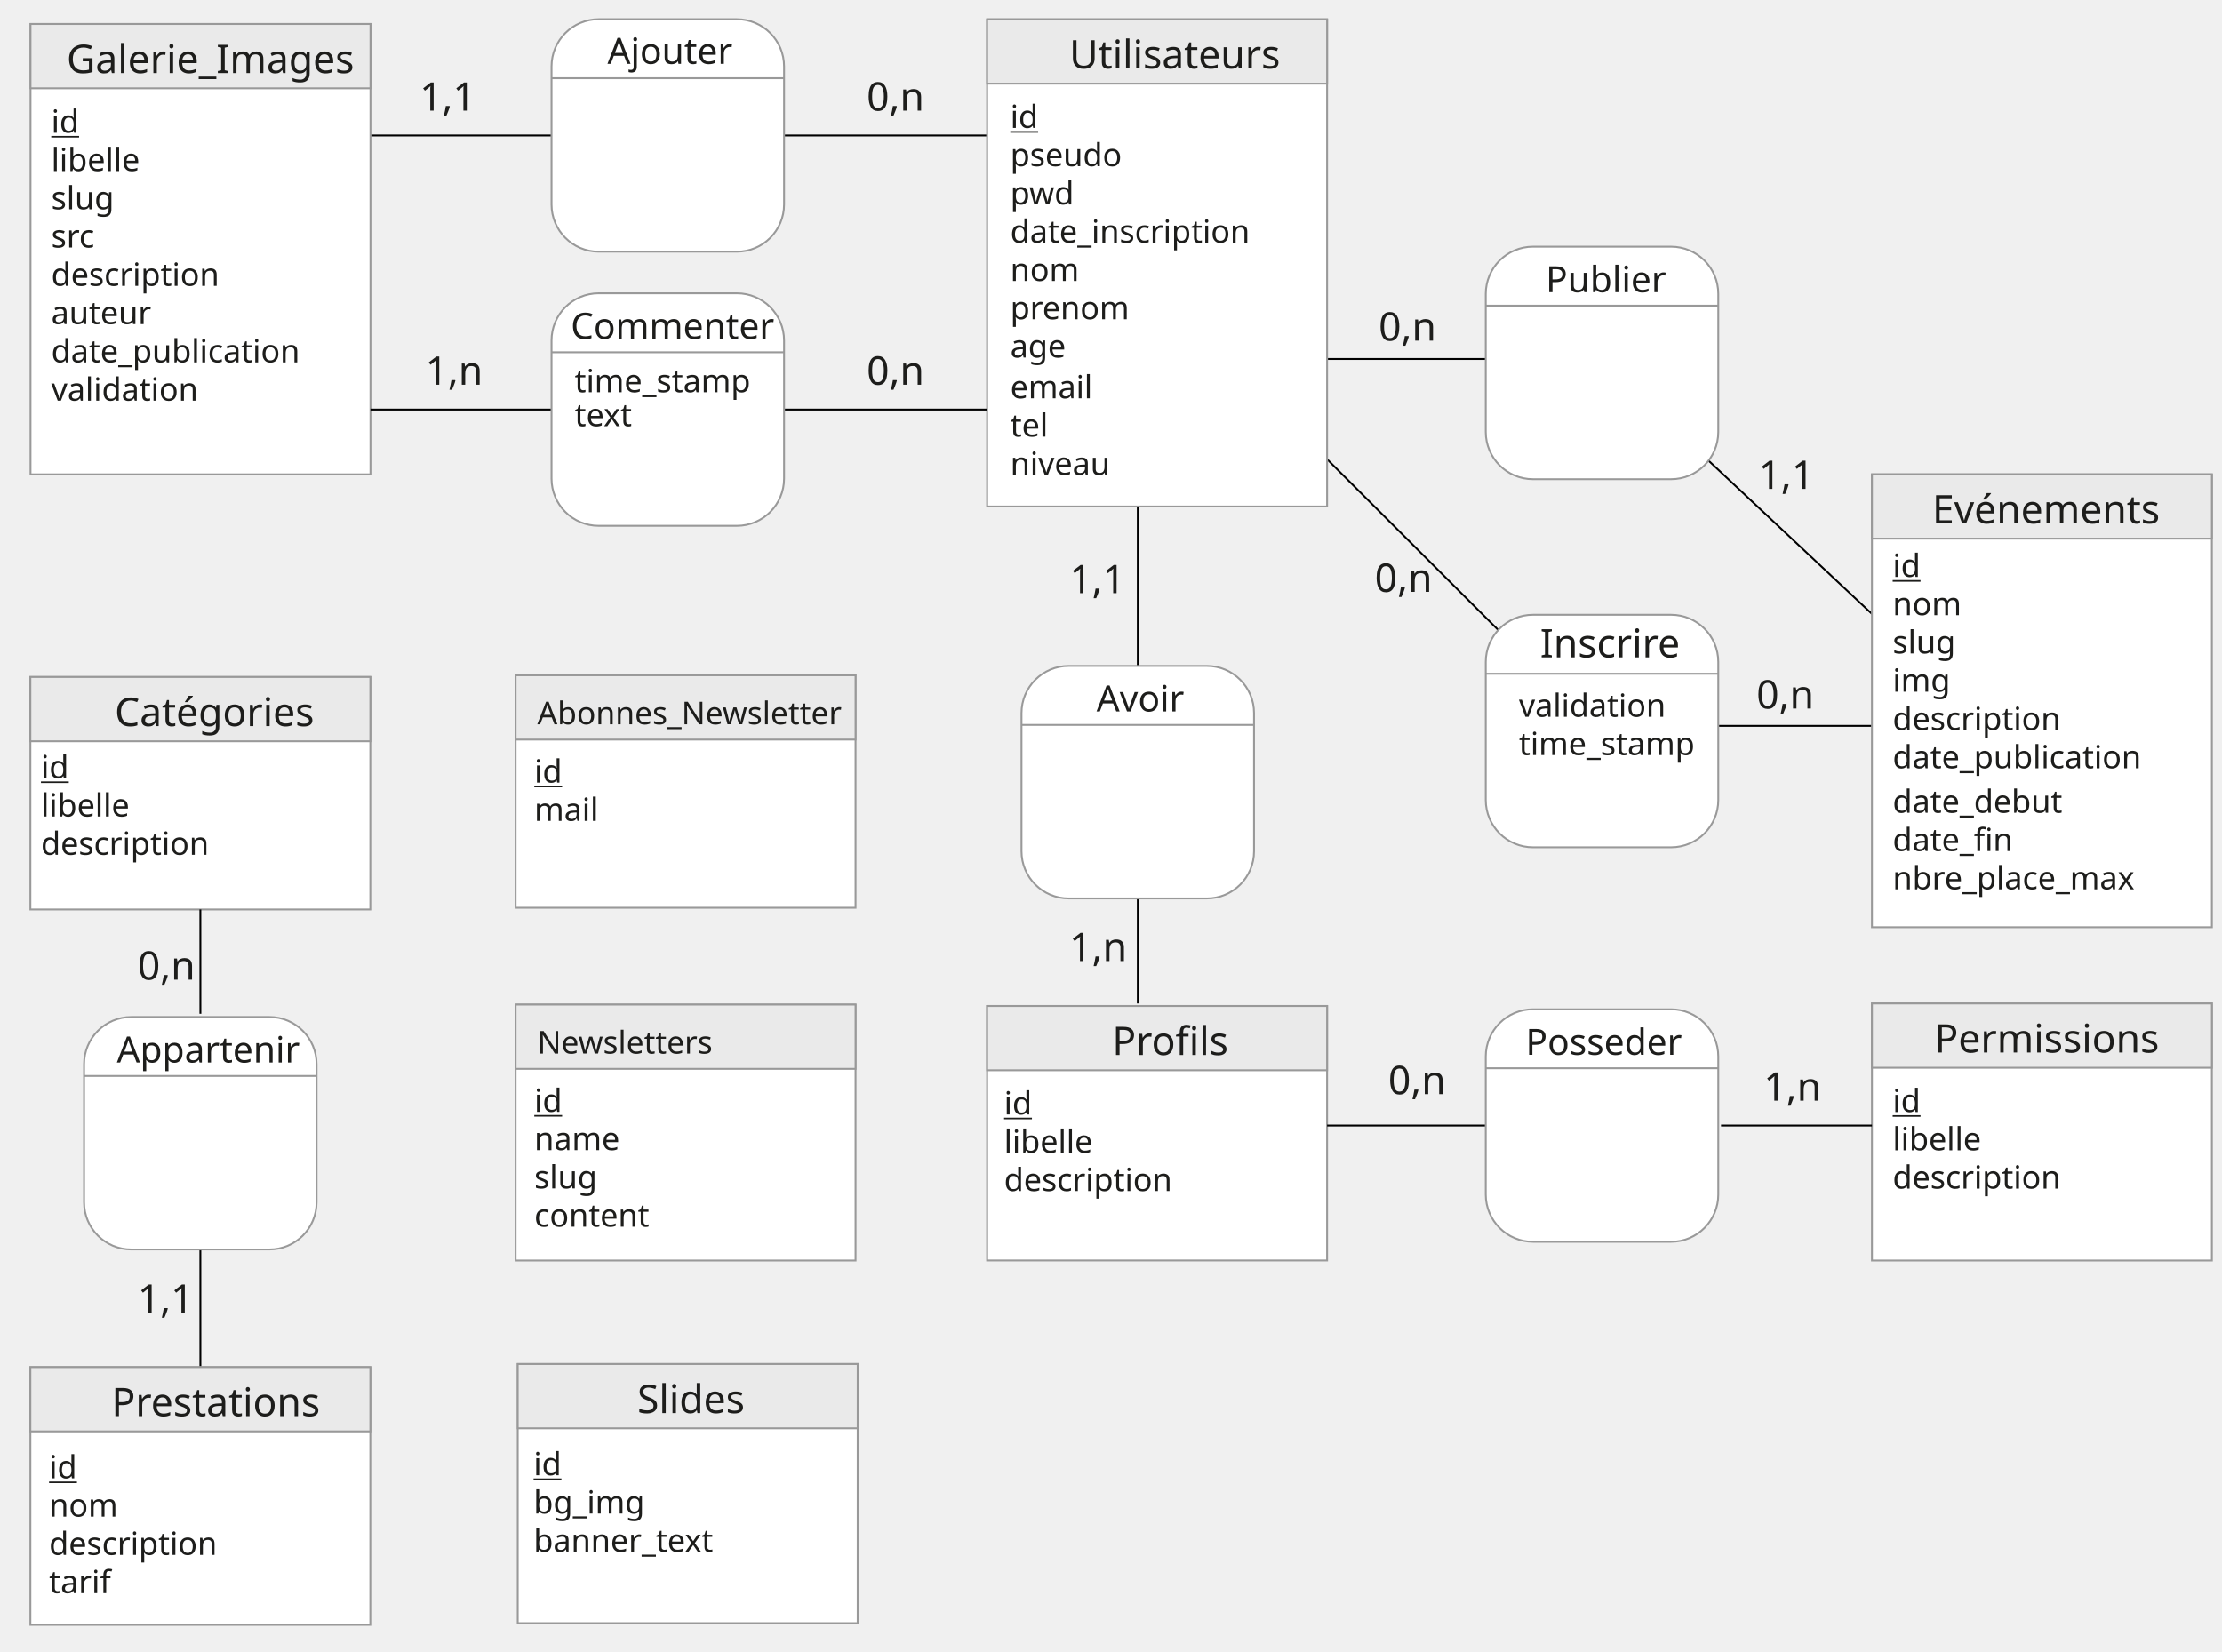
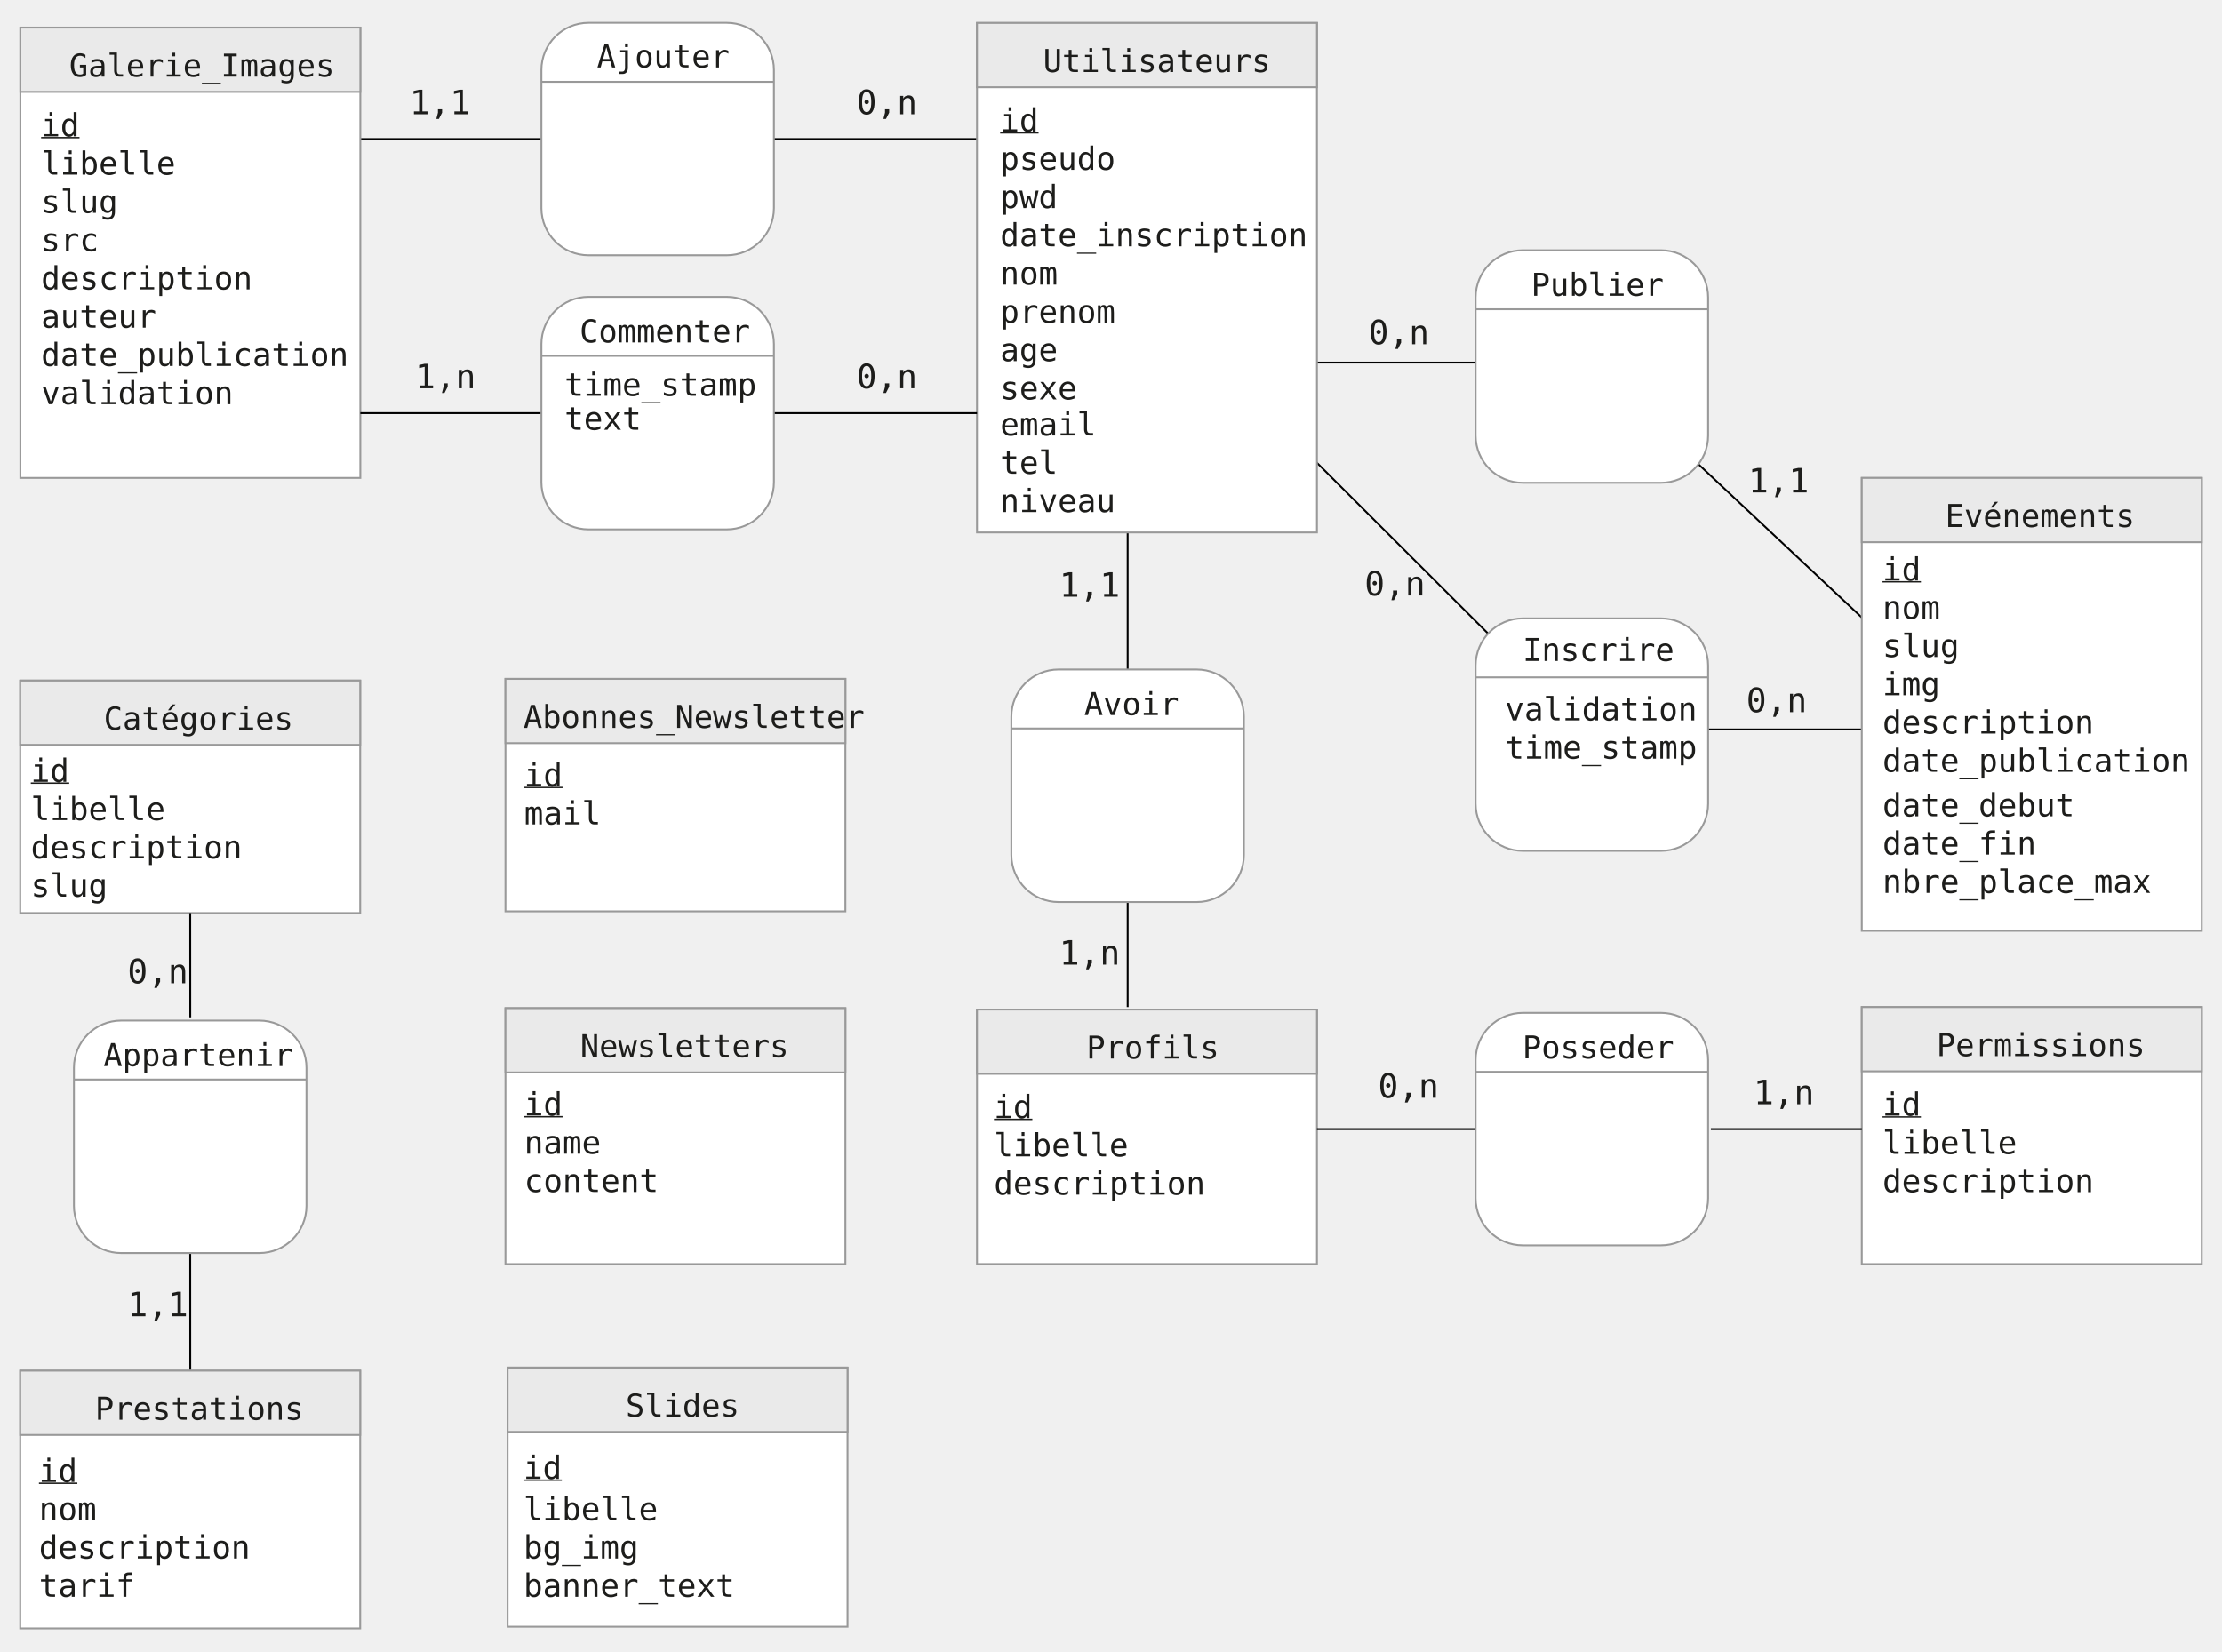
- <svg xmlns="http://www.w3.org/2000/svg" version="1.1" id="Calque_1" x="0px" y="0px" width="595.275px" height="442.445px" viewBox="-13.304 -175.279 595.275 442.445" enable-background="new -13.304 -175.279 595.275 442.445" xml:space="preserve">
-   <line fill="none" stroke="#000000" stroke-width="0.5" stroke-miterlimit="10" x1="291.516" y1="93.597" x2="291.51" y2="-52.402" />
-   <line fill="none" stroke="#000000" stroke-width="0.5" stroke-miterlimit="10" x1="40.381" y1="196.128" x2="40.369" y2="158.695" />
-   <rect x="-5.167" y="6.119" fill="#FFFFFF" stroke="#999999" stroke-width="0.5" stroke-miterlimit="10" width="91.071" height="62.287" />
-   <rect x="-5.167" y="6.119" fill="#EAEAEA" stroke="#999999" stroke-width="0.5" stroke-miterlimit="10" width="91.071" height="17.226" />
-   <text transform="matrix(1 0 0 1 17.4363 19.2681)" fill="#1D1D1B" font-family="'ArialMT'" font-size="10.574">Catégories</text>
-   <line fill="none" stroke="#000000" stroke-width="0.5" stroke-miterlimit="10" x1="251.151" y1="-138.984" x2="85.942" y2="-138.984" />
-   <rect x="-5.13" y="-168.852" fill="#FFFFFF" stroke="#999999" stroke-width="0.5" stroke-miterlimit="10" width="91.072" height="120.667" />
-   <rect x="-5.13" y="-168.852" fill="#EAEAEA" stroke="#999999" stroke-width="0.5" stroke-miterlimit="10" width="91.072" height="17.226" />
-   <text transform="matrix(1 0 0 1 4.554 -155.7134)" fill="#1D1D1B" font-family="'ArialMT'" font-size="10.574">Galerie_Images</text>
-   <line fill="none" stroke="#000000" stroke-width="0.5" stroke-miterlimit="10" x1="488.194" y1="19.216" x2="413.676" y2="19.216" />
-   <line fill="none" stroke="#000000" stroke-width="0.5" stroke-miterlimit="10" x1="415.092" y1="20.497" x2="340.563" y2="-53.886" />
-   <line fill="none" stroke="#000000" stroke-width="0.5" stroke-miterlimit="10" x1="384.722" y1="-79.088" x2="342.222" y2="-79.088" />
-   <line fill="none" stroke="#000000" stroke-width="0.5" stroke-miterlimit="10" x1="510.8" y1="10.424" x2="415.401" y2="-79.088" />
-   <rect x="488.194" y="-48.186" fill="#FFFFFF" stroke="#999999" stroke-width="0.5" stroke-miterlimit="10" width="91.071" height="121.352" />
-   <rect x="488.194" y="-48.186" fill="#EAEAEA" stroke="#999999" stroke-width="0.5" stroke-miterlimit="10" width="91.071" height="17.226" />
-   <text transform="matrix(1 0 0 1 504.3386 -35.0449)" fill="#1D1D1B" font-family="'ArialMT'" font-size="10.574">Evénements</text>
-   <g>
-     <text transform="matrix(1 0 0 1 493.7468 -20.7007)" fill="#1D1D1B" font-family="'ArialMT'" font-size="8.546" text-decoration=" underline">id</text>
-   </g>
-   <text transform="matrix(1 0 0 1 493.7468 -10.4463)" fill="#1D1D1B" font-family="'ArialMT'" font-size="8.546">nom</text>
-   <text transform="matrix(1 0 0 1 493.7468 -0.1914)" fill="#1D1D1B" font-family="'ArialMT'" font-size="8.546">slug</text>
-   <text transform="matrix(1 0 0 1 493.7468 10.064)" fill="#1D1D1B" font-family="'ArialMT'" font-size="8.546">img</text>
-   <text transform="matrix(1 0 0 1 493.7468 20.3188)" enable-background="new    ">
-     <tspan x="0" y="0" fill="#1D1D1B" font-family="'ArialMT'" font-size="8.546">description</tspan>
-     <tspan x="0" y="10.255" fill="#1D1D1B" font-family="'ArialMT'" font-size="8.546">date_publication</tspan>
+ <svg xmlns="http://www.w3.org/2000/svg" version="1.1" id="Calque_1" x="0px" y="0px" width="595.275px" height="442.445px" viewBox="0 0 595.275 442.445" enable-background="new 0 0 595.275 442.445" xml:space="preserve">
+   <line fill="none" stroke="#000000" stroke-width="0.5" stroke-miterlimit="10" x1="302.104" y1="269.838" x2="302.098" y2="129.838" />
+   <line fill="none" stroke="#000000" stroke-width="0.5" stroke-miterlimit="10" x1="50.969" y1="372.368" x2="50.957" y2="334.936" />
+   <rect x="5.421" y="182.359" fill="#FFFFFF" stroke="#999999" stroke-width="0.5" stroke-miterlimit="10" width="91.071" height="62.287" />
+   <rect x="5.421" y="182.359" fill="#EAEAEA" stroke="#999999" stroke-width="0.5" stroke-miterlimit="10" width="91.071" height="17.226" />
+   <g>
+     <text transform="matrix(1 0 0 1 27.7742 195.5088)" fill="#1D1D1B" font-family="'Consolas'" font-size="8.433">Catégories</text>
+   </g>
+   <line fill="none" stroke="#000000" stroke-width="0.5" stroke-miterlimit="10" x1="261.739" y1="37.256" x2="96.53" y2="37.256" />
+   <rect x="5.458" y="7.388" fill="#FFFFFF" stroke="#999999" stroke-width="0.5" stroke-miterlimit="10" width="91.072" height="120.667" />
+   <rect x="5.458" y="7.388" fill="#EAEAEA" stroke="#999999" stroke-width="0.5" stroke-miterlimit="10" width="91.072" height="17.226" />
+   <g>
+     <text transform="matrix(1 0 0 1 18.5388 20.5273)" fill="#1D1D1B" font-family="'Consolas'" font-size="8.433">Galerie_Images</text>
+   </g>
+   <line fill="none" stroke="#000000" stroke-width="0.5" stroke-miterlimit="10" x1="498.782" y1="195.456" x2="424.263" y2="195.456" />
+   <line fill="none" stroke="#000000" stroke-width="0.5" stroke-miterlimit="10" x1="425.679" y1="196.737" x2="351.151" y2="122.354" />
+   <line fill="none" stroke="#000000" stroke-width="0.5" stroke-miterlimit="10" x1="395.31" y1="97.152" x2="352.81" y2="97.152" />
+   <line fill="none" stroke="#000000" stroke-width="0.5" stroke-miterlimit="10" x1="521.388" y1="186.664" x2="425.989" y2="97.152" />
+   <rect x="498.782" y="128.054" fill="#FFFFFF" stroke="#999999" stroke-width="0.5" stroke-miterlimit="10" width="91.071" height="121.352" />
+   <rect x="498.782" y="128.054" fill="#EAEAEA" stroke="#999999" stroke-width="0.5" stroke-miterlimit="10" width="91.071" height="17.226" />
+   <g>
+     <text transform="matrix(1 0 0 1 521.1355 141.1953)" fill="#1D1D1B" font-family="'Consolas'" font-size="8.433">Evénements</text>
+   </g>
+   <g>
+     <text transform="matrix(1 0 0 1 504.3347 155.5391)" fill="#1D1D1B" font-family="'Consolas'" font-size="8.546" text-decoration=" underline">id</text>
+   </g>
+   <text transform="matrix(1 0 0 1 504.3347 165.7939)" fill="#1D1D1B" font-family="'Consolas'" font-size="8.546">nom</text>
+   <text transform="matrix(1 0 0 1 504.3347 176.0488)" fill="#1D1D1B" font-family="'Consolas'" font-size="8.546">slug</text>
+   <text transform="matrix(1 0 0 1 504.3347 186.3047)" fill="#1D1D1B" font-family="'Consolas'" font-size="8.546">img</text>
+   <text transform="matrix(1 0 0 1 504.3347 196.5586)" fill="#1D1D1B" font-family="'Consolas'" font-size="8.546">description</text>
+   <text transform="matrix(1 0 0 1 504.3347 206.8145)" fill="#1D1D1B" font-family="'Consolas'" font-size="8.546">date_publication</text>
+   <text transform="matrix(1 0 0 1 504.3347 218.7344)" fill="#1D1D1B" font-family="'Consolas'" font-size="8.546">date_debut</text>
+   <text transform="matrix(1 0 0 1 504.3347 228.9893)" fill="#1D1D1B" font-family="'Consolas'" font-size="8.546">date_fin</text>
+   <text transform="matrix(1 0 0 1 504.3347 239.2441)" fill="#1D1D1B" font-family="'Consolas'" font-size="8.546">nbre_place_max</text>
+   <rect x="498.782" y="269.838" fill="#FFFFFF" stroke="#999999" stroke-width="0.5" stroke-miterlimit="10" width="91.071" height="68.875" />
+   <rect x="498.782" y="269.838" fill="#EAEAEA" stroke="#999999" stroke-width="0.5" stroke-miterlimit="10" width="91.071" height="17.228" />
+   <g>
+     <text transform="matrix(1 0 0 1 518.8171 282.9805)" fill="#1D1D1B" font-family="'Consolas'" font-size="8.433">Permissions</text>
+   </g>
+   <rect x="261.739" y="270.51" fill="#FFFFFF" stroke="#999999" stroke-width="0.5" stroke-miterlimit="10" width="91.072" height="68.189" />
+   <rect x="261.739" y="270.51" fill="#EAEAEA" stroke="#999999" stroke-width="0.5" stroke-miterlimit="10" width="91.072" height="17.227" />
+   <g>
+     <text transform="matrix(1 0 0 1 291.0481 283.6436)" fill="#1D1D1B" font-family="'Consolas'" font-size="8.433">Profils</text>
+   </g>
+   <rect x="135.988" y="366.44" fill="#FFFFFF" stroke="#999999" stroke-width="0.5" stroke-miterlimit="10" width="91.07" height="69.444" />
+   <rect x="135.988" y="366.44" fill="#EAEAEA" stroke="#999999" stroke-width="0.5" stroke-miterlimit="10" width="91.07" height="17.225" />
+   <g>
+     <text transform="matrix(1 0 0 1 167.6135 379.5811)" fill="#1D1D1B" font-family="'Consolas'" font-size="8.433">Slides</text>
+   </g>
+   <rect x="5.421" y="367.266" fill="#FFFFFF" stroke="#999999" stroke-width="0.5" stroke-miterlimit="10" width="91.071" height="69.072" />
+   <rect x="5.421" y="367.266" fill="#EAEAEA" stroke="#999999" stroke-width="0.5" stroke-miterlimit="10" width="91.071" height="17.226" />
+   <g>
+     <text transform="matrix(1 0 0 1 25.4553 380.4043)" fill="#1D1D1B" font-family="'Consolas'" font-size="8.433">Prestations</text>
+   </g>
+   <rect x="135.415" y="181.907" fill="#FFFFFF" stroke="#999999" stroke-width="0.5" stroke-miterlimit="10" width="91.071" height="62.285" />
+   <rect x="135.415" y="181.907" fill="#EAEAEA" stroke="#999999" stroke-width="0.5" stroke-miterlimit="10" width="91.071" height="17.227" />
+   <text transform="matrix(1 0 0 1 140.2253 195.041)" fill="#1D1D1B" font-family="'Consolas'" font-size="8.433">Abonnes_Newsletter</text>
+   <rect x="261.739" y="6.144" fill="#FFFFFF" stroke="#999999" stroke-width="0.5" stroke-miterlimit="10" width="91.072" height="136.523" />
+   <rect x="261.739" y="6.144" fill="#EAEAEA" stroke="#999999" stroke-width="0.5" stroke-miterlimit="10" width="91.072" height="17.225" />
+   <g>
+     <text transform="matrix(1 0 0 1 279.4558 19.2881)" fill="#1D1D1B" font-family="'Consolas'" font-size="8.433">Utilisateurs</text>
+   </g>
+   <text transform="matrix(1 0 0 1 469.781 295.8818)" fill="#1D1D1B" font-family="'Consolas'" font-size="9">1,n</text>
+   <text transform="matrix(1 0 0 1 229.4797 30.5996)" fill="#1D1D1B" font-family="'Consolas'" font-size="9">0,n</text>
+   <text transform="matrix(1 0 0 1 365.5691 159.5459)" fill="#1D1D1B" font-family="'Consolas'" font-size="9">0,n</text>
+   <text transform="matrix(1 0 0 1 366.6228 92.2402)" fill="#1D1D1B" font-family="'Consolas'" font-size="9">0,n</text>
+   <text transform="matrix(1 0 0 1 468.363 131.9463)" fill="#1D1D1B" font-family="'Consolas'" font-size="9">1,1</text>
+   <text transform="matrix(1 0 0 1 467.8503 190.8164)" fill="#1D1D1B" font-family="'Consolas'" font-size="9">0,n</text>
+   <text transform="matrix(1 0 0 1 109.7068 30.5996)" fill="#1D1D1B" font-family="'Consolas'" font-size="9">1,1</text>
+   <line fill="none" stroke="#000000" stroke-width="0.5" stroke-miterlimit="10" x1="261.739" y1="110.698" x2="96.53" y2="110.698" />
+   <line fill="none" stroke="#999999" stroke-width="0.5" stroke-miterlimit="10" x1="145.054" y1="110.698" x2="207.352" y2="110.698" />
+   <text transform="matrix(1 0 0 1 229.4797 104.041)" fill="#1D1D1B" font-family="'Consolas'" font-size="9">0,n</text>
+   <text transform="matrix(1 0 0 1 111.2078 104.041)" fill="#1D1D1B" font-family="'Consolas'" font-size="9">1,n</text>
+   <text transform="matrix(1 0 0 1 34.1545 352.6855)" fill="#1D1D1B" font-family="'Consolas'" font-size="9">1,1</text>
+   <line fill="none" stroke="#000000" stroke-width="0.5" stroke-miterlimit="10" x1="50.969" y1="272.592" x2="50.957" y2="244.646" />
+   <text transform="matrix(1 0 0 1 34.1545 263.4551)" fill="#1D1D1B" font-family="'Consolas'" font-size="9">0,n</text>
+   <text transform="matrix(1 0 0 1 369.1921 294.1455)" fill="#1D1D1B" font-family="'Consolas'" font-size="9">0,n</text>
+   <text transform="matrix(1 0 0 1 283.7839 159.8867)" fill="#1D1D1B" font-family="'Consolas'" font-size="9">1,1</text>
+   <text transform="matrix(1.0036 0 0 1 283.7581 258.4648)" fill="#1D1D1B" font-family="'Consolas'" font-size="9">1,n</text>
+   <line fill="none" stroke="#000000" stroke-width="0.5" stroke-miterlimit="10" x1="352.81" y1="302.545" x2="396.052" y2="302.545" />
+   <line fill="none" stroke="#000000" stroke-width="0.5" stroke-miterlimit="10" x1="458.349" y1="302.545" x2="498.782" y2="302.545" />
+   <line fill="none" stroke="#999999" stroke-width="0.5" stroke-miterlimit="10" x1="395.323" y1="97.152" x2="457.62" y2="97.152" />
+   <text transform="matrix(1 0 0 1 267.9456 35.2344)" fill="#1D1D1B" font-family="'Consolas'" font-size="8.546" text-decoration=" underline">id</text>
+   <text transform="matrix(1 0 0 1 267.9456 45.4883)" fill="#1D1D1B" font-family="'Consolas'" font-size="8.546">pseudo</text>
+   <text transform="matrix(1 0 0 1 267.9456 55.7441)" fill="#1D1D1B" font-family="'Consolas'" font-size="8.546">pwd</text>
+   <text transform="matrix(1 0 0 1 267.9456 65.9961)" fill="#1D1D1B" font-family="'Consolas'" font-size="8.546">date_inscription</text>
+   <text transform="matrix(1 0 0 1 267.9456 76.2529)" fill="#1D1D1B" font-family="'Consolas'" font-size="8.546">nom</text>
+   <text transform="matrix(1 0 0 1 267.9456 86.5078)" fill="#1D1D1B" font-family="'Consolas'" font-size="8.546">prenom</text>
+   <text transform="matrix(1 0 0 1 267.9456 96.7617)" enable-background="new    ">
+     <tspan x="0" y="0" fill="#1D1D1B" font-family="'Consolas'" font-size="8.546">age</tspan>
+     <tspan x="0" y="10.255" fill="#1D1D1B" font-family="'Consolas'" font-size="8.546">sexe</tspan>
  </text>
-   <text transform="matrix(1 0 0 1 493.7468 42.4941)" fill="#1D1D1B" font-family="'ArialMT'" font-size="8.546">date_debut</text>
-   <text transform="matrix(1 0 0 1 493.7468 52.749)" fill="#1D1D1B" font-family="'ArialMT'" font-size="8.546">date_fin</text>
-   <text transform="matrix(1 0 0 1 493.7468 63.0039)" fill="#1D1D1B" font-family="'ArialMT'" font-size="8.546">nbre_place_max</text>
-   <rect x="488.194" y="93.597" fill="#FFFFFF" stroke="#999999" stroke-width="0.5" stroke-miterlimit="10" width="91.071" height="68.875" />
-   <rect x="488.194" y="93.597" fill="#EAEAEA" stroke="#999999" stroke-width="0.5" stroke-miterlimit="10" width="91.071" height="17.228" />
-   <text transform="matrix(1 0 0 1 504.9353 106.7402)" fill="#1D1D1B" font-family="'ArialMT'" font-size="10.574">Permissions</text>
-   <rect x="251.151" y="94.27" fill="#FFFFFF" stroke="#999999" stroke-width="0.5" stroke-miterlimit="10" width="91.072" height="68.189" />
-   <rect x="251.151" y="94.27" fill="#EAEAEA" stroke="#999999" stroke-width="0.5" stroke-miterlimit="10" width="91.072" height="17.226" />
-   <text transform="matrix(1 0 0 1 284.6418 107.4033)" fill="#1D1D1B" font-family="'ArialMT'" font-size="10.574">Profils</text>
-   <rect x="125.4" y="190.2" fill="#FFFFFF" stroke="#999999" stroke-width="0.5" stroke-miterlimit="10" width="91.07" height="69.445" />
-   <rect x="125.4" y="190.2" fill="#EAEAEA" stroke="#999999" stroke-width="0.5" stroke-miterlimit="10" width="91.07" height="17.225" />
-   <text transform="matrix(1 0 0 1 157.4246 203.3408)" fill="#1D1D1B" font-family="'ArialMT'" font-size="10.574">Slides</text>
-   <rect x="-5.167" y="191.025" fill="#FFFFFF" stroke="#999999" stroke-width="0.5" stroke-miterlimit="10" width="91.071" height="69.073" />
-   <rect x="-5.167" y="191.025" fill="#EAEAEA" stroke="#999999" stroke-width="0.5" stroke-miterlimit="10" width="91.071" height="17.226" />
-   <text transform="matrix(1 0 0 1 16.5696 204.1636)" fill="#1D1D1B" font-family="'ArialMT'" font-size="10.574">Prestations</text>
-   <rect x="124.827" y="5.667" fill="#FFFFFF" stroke="#999999" stroke-width="0.5" stroke-miterlimit="10" width="91.071" height="62.285" />
-   <rect x="124.827" y="5.667" fill="#EAEAEA" stroke="#999999" stroke-width="0.5" stroke-miterlimit="10" width="91.071" height="17.227" />
-   <text transform="matrix(1 0 0 1 130.637 18.8003)" fill="#1D1D1B" font-family="'ArialMT'" font-size="8.433">Abonnes_Newsletter</text>
-   <rect x="251.151" y="-170.096" fill="#FFFFFF" stroke="#999999" stroke-width="0.5" stroke-miterlimit="10" width="91.072" height="130.523" />
-   <rect x="251.151" y="-170.096" fill="#EAEAEA" stroke="#999999" stroke-width="0.5" stroke-miterlimit="10" width="91.072" height="17.225" />
-   <text transform="matrix(1 0 0 1 273.1824 -156.9517)" fill="#1D1D1B" font-family="'ArialMT'" font-size="10.574">Utilisateurs</text>
-   <text transform="matrix(1 0 0 1 459.1931 119.6416)" fill="#1D1D1B" font-family="'ArialMT'" font-size="10.574">1,n</text>
-   <text transform="matrix(1 0 0 1 218.8914 -145.6406)" fill="#1D1D1B" font-family="'ArialMT'" font-size="10.574">0,n</text>
-   <text transform="matrix(1 0 0 1 354.9812 -16.6943)" fill="#1D1D1B" font-family="'ArialMT'" font-size="10.574">0,n</text>
-   <text transform="matrix(1 0 0 1 356.0349 -83.9995)" fill="#1D1D1B" font-family="'ArialMT'" font-size="10.574">0,n</text>
-   <text transform="matrix(1 0 0 1 457.7751 -44.2939)" fill="#1D1D1B" font-family="'ArialMT'" font-size="10.574">1,1</text>
-   <text transform="matrix(1 0 0 1 457.2615 14.5757)" fill="#1D1D1B" font-family="'ArialMT'" font-size="10.574">0,n</text>
-   <text transform="matrix(1 0 0 1 99.1189 -145.6406)" fill="#1D1D1B" font-family="'ArialMT'" font-size="10.574">1,1</text>
-   <line fill="none" stroke="#000000" stroke-width="0.5" stroke-miterlimit="10" x1="251.151" y1="-65.542" x2="85.942" y2="-65.542" />
-   <line fill="none" stroke="#999999" stroke-width="0.5" stroke-miterlimit="10" x1="134.467" y1="-65.542" x2="196.764" y2="-65.542" />
-   <text transform="matrix(1 0 0 1 218.8914 -72.1987)" fill="#1D1D1B" font-family="'ArialMT'" font-size="10.574">0,n</text>
-   <text transform="matrix(1 0 0 1 100.6194 -72.1987)" fill="#1D1D1B" font-family="'ArialMT'" font-size="10.574">1,n</text>
-   <text transform="matrix(1 0 0 1 23.5662 176.4458)" fill="#1D1D1B" font-family="'ArialMT'" font-size="10.574">1,1</text>
-   <line fill="none" stroke="#000000" stroke-width="0.5" stroke-miterlimit="10" x1="40.381" y1="96.351" x2="40.369" y2="68.406" />
-   <text transform="matrix(1 0 0 1 23.5662 87.2148)" fill="#1D1D1B" font-family="'ArialMT'" font-size="10.574">0,n</text>
-   <text transform="matrix(1 0 0 1 358.6033 117.9053)" fill="#1D1D1B" font-family="'ArialMT'" font-size="10.574">0,n</text>
-   <text transform="matrix(1 0 0 1 273.196 -16.354)" fill="#1D1D1B" font-family="'ArialMT'" font-size="10.574">1,1</text>
-   <text transform="matrix(1.0036 0 0 1 273.1697 82.2251)" fill="#1D1D1B" font-family="'ArialMT'" font-size="10.574">1,n</text>
-   <line fill="none" stroke="#000000" stroke-width="0.5" stroke-miterlimit="10" x1="342.222" y1="126.305" x2="385.464" y2="126.305" />
-   <line fill="none" stroke="#000000" stroke-width="0.5" stroke-miterlimit="10" x1="447.761" y1="126.305" x2="488.194" y2="126.305" />
-   <line fill="none" stroke="#999999" stroke-width="0.5" stroke-miterlimit="10" x1="384.735" y1="-79.088" x2="447.032" y2="-79.088" />
-   <text transform="matrix(1 0 0 1 257.3572 -141.0063)" fill="#1D1D1B" font-family="'ArialMT'" font-size="8.546" text-decoration=" underline">id</text>
-   <text transform="matrix(1 0 0 1 257.3572 -130.7515)" fill="#1D1D1B" font-family="'ArialMT'" font-size="8.546">pseudo</text>
-   <text transform="matrix(1 0 0 1 257.3572 -120.4961)" fill="#1D1D1B" font-family="'ArialMT'" font-size="8.546">pwd</text>
-   <text transform="matrix(1 0 0 1 257.3572 -110.2437)" fill="#1D1D1B" font-family="'ArialMT'" font-size="8.546">date_inscription</text>
-   <text transform="matrix(1 0 0 1 257.3572 -99.9873)" fill="#1D1D1B" font-family="'ArialMT'" font-size="8.546">nom</text>
-   <text transform="matrix(1 0 0 1 257.3572 -89.7324)" fill="#1D1D1B" font-family="'ArialMT'" font-size="8.546">prenom</text>
-   <text transform="matrix(1 0 0 1 257.3572 -79.4785)" fill="#1D1D1B" font-family="'ArialMT'" font-size="8.546">age</text>
-   <text transform="matrix(1 0 0 1 257.3572 -68.5508)" fill="#1D1D1B" font-family="'ArialMT'" font-size="8.546">email</text>
-   <text transform="matrix(1 0 0 1 257.3572 -58.2949)" enable-background="new    ">
-     <tspan x="0" y="0" fill="#1D1D1B" font-family="'ArialMT'" font-size="8.546">tel</tspan>
-     <tspan x="0" y="10.255" fill="#1D1D1B" font-family="'ArialMT'" font-size="8.546">niveau</tspan>
+   <text transform="matrix(1 0 0 1 267.9456 116.6895)" fill="#1D1D1B" font-family="'Consolas'" font-size="8.546">email</text>
+   <text transform="matrix(1 0 0 1 267.9456 126.9453)" fill="#1D1D1B" font-family="'Consolas'" font-size="8.546">tel</text>
+   <text transform="matrix(1 0 0 1 267.9456 137.2002)" fill="#1D1D1B" font-family="'Consolas'" font-size="8.546">niveau</text>
+   <g>
+     <text transform="matrix(1 0 0 1 504.3347 298.9268)" fill="#1D1D1B" font-family="'Consolas'" font-size="8.546" text-decoration=" underline">id</text>
+   </g>
+   <text transform="matrix(1 0 0 1 504.3347 309.1816)" fill="#1D1D1B" font-family="'Consolas'" font-size="8.546">libelle</text>
+   <text transform="matrix(1 0 0 1 504.3347 319.4355)" fill="#1D1D1B" font-family="'Consolas'" font-size="8.546">description</text>
+   <g>
+     <text transform="matrix(1 0 0 1 11.0105 36.5273)" fill="#1D1D1B" font-family="'Consolas'" font-size="8.546" text-decoration=" underline">id</text>
+   </g>
+   <text transform="matrix(1 0 0 1 11.0105 46.7832)" fill="#1D1D1B" font-family="'Consolas'" font-size="8.546">libelle</text>
+   <text transform="matrix(1 0 0 1 11.0105 57.0381)" fill="#1D1D1B" font-family="'Consolas'" font-size="8.546">slug</text>
+   <text transform="matrix(1 0 0 1 11.0105 67.291)" fill="#1D1D1B" font-family="'Consolas'" font-size="8.546">src</text>
+   <text transform="matrix(1 0 0 1 11.0105 77.5469)" fill="#1D1D1B" font-family="'Consolas'" font-size="8.546">description</text>
+   <text transform="matrix(1 0 0 1 11.0105 87.8008)" fill="#1D1D1B" font-family="'Consolas'" font-size="8.546">auteur</text>
+   <text transform="matrix(1 0 0 1 11.0105 98.0557)" fill="#1D1D1B" font-family="'Consolas'" font-size="8.546">date_publication</text>
+   <text transform="matrix(1 0 0 1 11.0105 108.3105)" fill="#1D1D1B" font-family="'Consolas'" font-size="8.546">validation</text>
+   <g>
+     <text transform="matrix(1 0 0 1 266.2795 299.5898)" fill="#1D1D1B" font-family="'Consolas'" font-size="8.546" text-decoration=" underline">id</text>
+   </g>
+   <text transform="matrix(1 0 0 1 266.2795 309.8447)" fill="#1D1D1B" font-family="'Consolas'" font-size="8.546">libelle</text>
+   <text transform="matrix(1 0 0 1 266.2795 320.0986)" fill="#1D1D1B" font-family="'Consolas'" font-size="8.546">description</text>
+   <g>
+     <text transform="matrix(1 0 0 1 140.2351 396.2588)" fill="#1D1D1B" font-family="'Consolas'" font-size="8.546" text-decoration=" underline">id</text>
+   </g>
+   <text transform="matrix(1 0 0 1 140.2351 417.5918)" fill="#1D1D1B" font-family="'Consolas'" font-size="8.546">bg_img</text>
+   <text transform="matrix(1 0 0 1 140.2351 407.3369)" fill="#1D1D1B" font-family="'Consolas'" font-size="8.546">libelle</text>
+   <text transform="matrix(1 0 0 1 140.2351 427.8457)" fill="#1D1D1B" font-family="'Consolas'" font-size="8.546">banner_text</text>
+   <g>
+     <text transform="matrix(1 0 0 1 8.2512 209.4883)" fill="#1D1D1B" font-family="'Consolas'" font-size="8.546" text-decoration=" underline">id</text>
+   </g>
+   <text transform="matrix(1 0 0 1 8.2512 219.7422)" fill="#1D1D1B" font-family="'Consolas'" font-size="8.546">libelle</text>
+   <text transform="matrix(1 0 0 1 8.2512 229.998)" enable-background="new    ">
+     <tspan x="0" y="0" fill="#1D1D1B" font-family="'Consolas'" font-size="8.546">description</tspan>
+     <tspan x="0" y="10.255" fill="#1D1D1B" font-family="'Consolas'" font-size="8.546">slug</tspan>
  </text>
  <g>
-     <text transform="matrix(1 0 0 1 493.7468 122.6865)" fill="#1D1D1B" font-family="'ArialMT'" font-size="8.546" text-decoration=" underline">id</text>
-   </g>
-   <text transform="matrix(1 0 0 1 493.7468 132.9419)" fill="#1D1D1B" font-family="'ArialMT'" font-size="8.546">libelle</text>
-   <text transform="matrix(1 0 0 1 493.7468 143.1958)" fill="#1D1D1B" font-family="'ArialMT'" font-size="8.546">description</text>
-   <g>
-     <text transform="matrix(1 0 0 1 0.4226 -139.7124)" fill="#1D1D1B" font-family="'ArialMT'" font-size="8.546" text-decoration=" underline">id</text>
-   </g>
-   <text transform="matrix(1 0 0 1 0.4226 -129.4575)" fill="#1D1D1B" font-family="'ArialMT'" font-size="8.546">libelle</text>
-   <text transform="matrix(1 0 0 1 0.4226 -119.2021)" fill="#1D1D1B" font-family="'ArialMT'" font-size="8.546">slug</text>
-   <text transform="matrix(1 0 0 1 0.4226 -108.9497)" fill="#1D1D1B" font-family="'ArialMT'" font-size="8.546">src</text>
-   <text transform="matrix(1 0 0 1 0.4226 -98.6934)" fill="#1D1D1B" font-family="'ArialMT'" font-size="8.546">description</text>
-   <text transform="matrix(1 0 0 1 0.4226 -88.439)" fill="#1D1D1B" font-family="'ArialMT'" font-size="8.546">auteur</text>
-   <text transform="matrix(1 0 0 1 0.4226 -78.1846)" enable-background="new    ">
-     <tspan x="0" y="0" fill="#1D1D1B" font-family="'ArialMT'" font-size="8.546">date_publication</tspan>
-     <tspan x="0" y="10.255" fill="#1D1D1B" font-family="'ArialMT'" font-size="8.546">validation</tspan>
-   </text>
-   <g>
-     <text transform="matrix(1 0 0 1 255.6912 123.3496)" fill="#1D1D1B" font-family="'ArialMT'" font-size="8.546" text-decoration=" underline">id</text>
-   </g>
-   <text transform="matrix(1 0 0 1 255.6912 133.6045)" fill="#1D1D1B" font-family="'ArialMT'" font-size="8.546">libelle</text>
-   <text transform="matrix(1 0 0 1 255.6912 143.8584)" fill="#1D1D1B" font-family="'ArialMT'" font-size="8.546">description</text>
-   <g>
-     <text transform="matrix(1 0 0 1 129.6472 220.0186)" fill="#1D1D1B" font-family="'ArialMT'" font-size="8.546" text-decoration=" underline">id</text>
-   </g>
-   <text transform="matrix(1 0 0 1 129.6472 230.2725)" fill="#1D1D1B" font-family="'ArialMT'" font-size="8.546">bg_img</text>
-   <text transform="matrix(1 0 0 1 129.6472 240.5273)" fill="#1D1D1B" font-family="'ArialMT'" font-size="8.546">banner_text</text>
-   <g>
-     <text transform="matrix(1 0 0 1 -2.3367 33.2476)" fill="#1D1D1B" font-family="'ArialMT'" font-size="8.546" text-decoration=" underline">id</text>
-   </g>
-   <text transform="matrix(1 0 0 1 -2.3367 43.5024)" fill="#1D1D1B" font-family="'ArialMT'" font-size="8.546">libelle</text>
-   <text transform="matrix(1 0 0 1 -2.3367 53.7583)" fill="#1D1D1B" font-family="'ArialMT'" font-size="8.546">description</text>
-   <g>
-     <text transform="matrix(1 0 0 1 -0.1584 220.8428)" fill="#1D1D1B" font-family="'ArialMT'" font-size="8.546" text-decoration=" underline">id</text>
-   </g>
-   <text transform="matrix(1 0 0 1 -0.1584 231.0967)" fill="#1D1D1B" font-family="'ArialMT'" font-size="8.546">nom</text>
-   <text transform="matrix(1 0 0 1 -0.1584 241.3516)" fill="#1D1D1B" font-family="'ArialMT'" font-size="8.546">description</text>
-   <text transform="matrix(1 0 0 1 -0.1584 251.6055)" fill="#1D1D1B" font-family="'ArialMT'" font-size="8.546">tarif</text>
-   <g>
-     <text transform="matrix(1 0 0 1 129.8367 34.4102)" fill="#1D1D1B" font-family="'ArialMT'" font-size="8.546" text-decoration=" underline">id</text>
-   </g>
-   <text transform="matrix(1 0 0 1 129.8367 44.665)" fill="#1D1D1B" font-family="'ArialMT'" font-size="8.546">mail</text>
-   <rect x="124.827" y="93.894" fill="#FFFFFF" stroke="#999999" stroke-width="0.5" stroke-miterlimit="10" width="91.071" height="68.578" />
-   <rect x="124.827" y="93.894" fill="#EAEAEA" stroke="#999999" stroke-width="0.5" stroke-miterlimit="10" width="91.071" height="17.228" />
-   <text transform="matrix(1 0 0 1 130.637 107.0273)" fill="#1D1D1B" font-family="'ArialMT'" font-size="8.433">Newsletters</text>
-   <g>
-     <text transform="matrix(1 0 0 1 129.8367 122.6372)" fill="#1D1D1B" font-family="'ArialMT'" font-size="8.546" text-decoration=" underline">id</text>
-   </g>
-   <text transform="matrix(1 0 0 1 129.8367 132.8921)" enable-background="new    ">
-     <tspan x="0" y="0" fill="#1D1D1B" font-family="'ArialMT'" font-size="8.546">name</tspan>
-     <tspan x="0" y="10.255" fill="#1D1D1B" font-family="'ArialMT'" font-size="8.546">slug</tspan>
-     <tspan x="0" y="20.509" fill="#1D1D1B" font-family="'ArialMT'" font-size="8.546">content</tspan>
-   </text>
-   <path fill="#FFFFFF" stroke="#999999" stroke-width="0.5" stroke-miterlimit="10" d="M196.751-120.485  c0,6.986-5.663,12.649-12.649,12.649h-36.999c-6.986,0-12.649-5.663-12.649-12.649v-36.999c0-6.986,5.663-12.649,12.649-12.649  h36.999c6.986,0,12.649,5.663,12.649,12.649V-120.485z" />
-   <line fill="none" stroke="#999999" stroke-width="0.5" stroke-miterlimit="10" x1="134.467" y1="-154.326" x2="196.764" y2="-154.326" />
-   <text transform="matrix(1 0 0 1 149.4407 -158.1797)" fill="#1D1D1B" font-family="'ArialMT'" font-size="9.691">Ajouter</text>
-   <path fill="#FFFFFF" stroke="#999999" stroke-width="0.5" stroke-miterlimit="10" d="M447.026-59.534  c0,6.986-5.664,12.649-12.649,12.649h-36.999c-6.987,0-12.649-5.664-12.649-12.649v-36.999c0-6.986,5.662-12.649,12.649-12.649  h36.999c6.985,0,12.649,5.663,12.649,12.649V-59.534z" />
-   <line fill="none" stroke="#999999" stroke-width="0.5" stroke-miterlimit="10" x1="384.741" y1="-93.376" x2="447.039" y2="-93.376" />
-   <g>
-     <text transform="matrix(1 0 0 1 400.7947 -96.9834)" fill="#1D1D1B" font-family="'ArialMT'" font-size="9.691">Publier</text>
-   </g>
-   <path fill="#FFFFFF" stroke="#999999" stroke-width="0.5" stroke-miterlimit="10" d="M447.026,144.804  c0,6.986-5.664,12.649-12.649,12.649h-36.999c-6.987,0-12.649-5.663-12.649-12.649v-36.999c0-6.986,5.662-12.649,12.649-12.649  h36.999c6.985,0,12.649,5.664,12.649,12.649V144.804z" />
-   <line fill="none" stroke="#999999" stroke-width="0.5" stroke-miterlimit="10" x1="384.741" y1="110.962" x2="447.039" y2="110.962" />
-   <g>
-     <text transform="matrix(1 0 0 1 395.407 107.355)" fill="#1D1D1B" font-family="'ArialMT'" font-size="9.691">Posseder</text>
-   </g>
-   <path fill="#FFFFFF" stroke="#999999" stroke-width="0.5" stroke-miterlimit="10" d="M322.653,52.802  c0,6.986-5.663,12.649-12.648,12.649h-37c-6.986,0-12.649-5.663-12.649-12.649V15.803c0-6.986,5.663-12.649,12.649-12.649h37  c6.985,0,12.648,5.663,12.648,12.649V52.802z" />
-   <line fill="none" stroke="#999999" stroke-width="0.5" stroke-miterlimit="10" x1="260.369" y1="18.96" x2="322.666" y2="18.96" />
-   <g>
-     <text transform="matrix(1 0 0 1 280.4651 15.3525)" fill="#1D1D1B" font-family="'ArialMT'" font-size="9.691">Avoir</text>
-   </g>
-   <path fill="#FFFFFF" stroke="#999999" stroke-width="0.5" stroke-miterlimit="10" d="M71.511,146.864  c0,6.986-5.663,12.649-12.649,12.649H21.863c-6.987,0-12.649-5.664-12.649-12.649v-36.999c0-6.986,5.663-12.649,12.649-12.649  h36.999c6.987,0,12.649,5.663,12.649,12.649V146.864z" />
-   <line fill="none" stroke="#999999" stroke-width="0.5" stroke-miterlimit="10" x1="9.227" y1="113.022" x2="71.524" y2="113.022" />
-   <g>
-     <text transform="matrix(1 0 0 1 18.0061 109.4146)" fill="#1D1D1B" font-family="'ArialMT'" font-size="9.691">Appartenir</text>
-   </g>
-   <path fill="#FFFFFF" stroke="#999999" stroke-width="0.5" stroke-miterlimit="10" d="M447.026,39.097  c0,6.986-5.664,12.649-12.649,12.649h-36.999c-6.987,0-12.649-5.664-12.649-12.649V2.098c0-6.986,5.662-12.649,12.649-12.649h36.999  c6.985,0,12.649,5.663,12.649,12.649V39.097z" />
-   <line fill="none" stroke="#999999" stroke-width="0.5" stroke-miterlimit="10" x1="384.741" y1="5.255" x2="447.039" y2="5.255" />
-   <path fill="#FFFFFF" stroke="#999999" stroke-width="0.5" stroke-miterlimit="10" d="M196.751-47.043  c0,6.986-5.663,12.649-12.649,12.649h-36.999c-6.986,0-12.649-5.663-12.649-12.649v-36.999c0-6.986,5.663-12.649,12.649-12.649  h36.999c6.986,0,12.649,5.663,12.649,12.649V-47.043z" />
-   <line fill="none" stroke="#999999" stroke-width="0.5" stroke-miterlimit="10" x1="134.467" y1="-80.885" x2="196.764" y2="-80.885" />
-   <g>
-     <text transform="matrix(1 0 0 1 139.6038 -84.4922)" fill="#1D1D1B" font-family="'ArialMT'" font-size="9.691">Commenter</text>
-   </g>
-   <g>
-     <text transform="matrix(1 0 0 1 140.658 -70.1787)" fill="#1D1D1B" font-family="'ArialMT'" font-size="8.546">time_stamp</text>
-   </g>
-   <g>
-     <text transform="matrix(1 0 0 1 140.658 -61.0898)" fill="#1D1D1B" font-family="'ArialMT'" font-size="8.546">text</text>
-   </g>
-   <text transform="matrix(1 0 0 1 399.2791 0.8633)" fill="#1D1D1B" font-family="'ArialMT'" font-size="10.574">Inscrire</text>
-   <g>
-     <text transform="matrix(1 0 0 1 393.6091 16.7808)">
-       <tspan x="0" y="0" fill="#1D1D1B" font-family="'ArialMT'" font-size="8.546">validation</tspan>
-       <tspan x="0" y="10.255" fill="#1D1D1B" font-family="'ArialMT'" font-size="8.546">time_stamp</tspan>
-     </text>
+     <text transform="matrix(1 0 0 1 10.4299 397.083)" fill="#1D1D1B" font-family="'Consolas'" font-size="8.546" text-decoration=" underline">id</text>
+   </g>
+   <text transform="matrix(1 0 0 1 10.4299 407.3369)" fill="#1D1D1B" font-family="'Consolas'" font-size="8.546">nom</text>
+   <text transform="matrix(1 0 0 1 10.4299 417.5918)" fill="#1D1D1B" font-family="'Consolas'" font-size="8.546">description</text>
+   <text transform="matrix(1 0 0 1 10.4299 427.8457)" fill="#1D1D1B" font-family="'Consolas'" font-size="8.546">tarif</text>
+   <g>
+     <text transform="matrix(1 0 0 1 140.425 210.6504)" fill="#1D1D1B" font-family="'Consolas'" font-size="8.546" text-decoration=" underline">id</text>
+   </g>
+   <text transform="matrix(1 0 0 1 140.425 220.9053)" fill="#1D1D1B" font-family="'Consolas'" font-size="8.546">mail</text>
+   <rect x="135.415" y="270.135" fill="#FFFFFF" stroke="#999999" stroke-width="0.5" stroke-miterlimit="10" width="91.071" height="68.578" />
+   <rect x="135.415" y="270.135" fill="#EAEAEA" stroke="#999999" stroke-width="0.5" stroke-miterlimit="10" width="91.071" height="17.228" />
+   <g>
+     <text transform="matrix(1 0 0 1 155.4504 283.2676)" fill="#1D1D1B" font-family="'Consolas'" font-size="8.433">Newsletters</text>
+   </g>
+   <g>
+     <text transform="matrix(1 0 0 1 140.425 298.877)" fill="#1D1D1B" font-family="'Consolas'" font-size="8.546" text-decoration=" underline">id</text>
+   </g>
+   <text transform="matrix(1 0 0 1 140.425 309.1328)" fill="#1D1D1B" font-family="'Consolas'" font-size="8.546">name</text>
+   <text transform="matrix(1 0 0 1 140.425 319.3877)" fill="#1D1D1B" font-family="'Consolas'" font-size="8.546">content</text>
+   <path fill="#FFFFFF" stroke="#999999" stroke-width="0.5" stroke-miterlimit="10" d="M207.339,55.755  c0,6.986-5.663,12.649-12.648,12.649h-36.999c-6.986,0-12.649-5.663-12.649-12.649V18.756c0-6.986,5.663-12.649,12.649-12.649  h36.999c6.985,0,12.648,5.663,12.648,12.649V55.755L207.339,55.755z" />
+   <line fill="none" stroke="#999999" stroke-width="0.5" stroke-miterlimit="10" x1="145.054" y1="21.914" x2="207.352" y2="21.914" />
+   <g>
+     <text transform="matrix(1 0 0 1 159.9099 18.0605)" fill="#1D1D1B" font-family="'Consolas'" font-size="8.433">Ajouter</text>
+   </g>
+   <path fill="#FFFFFF" stroke="#999999" stroke-width="0.5" stroke-miterlimit="10" d="M457.614,116.706  c0,6.986-5.664,12.649-12.648,12.649h-37c-6.986,0-12.648-5.664-12.648-12.649V79.707c0-6.986,5.662-12.649,12.648-12.649h37  c6.984,0,12.648,5.663,12.648,12.649V116.706z" />
+   <line fill="none" stroke="#999999" stroke-width="0.5" stroke-miterlimit="10" x1="395.329" y1="82.864" x2="457.627" y2="82.864" />
+   <g>
+     <g>
+       <text transform="matrix(1 0 0 1 410.1785 79.2568)" fill="#1D1D1B" font-family="'Consolas'" font-size="8.433">Publier</text>
+     </g>
+   </g>
+   <path fill="#FFFFFF" stroke="#999999" stroke-width="0.5" stroke-miterlimit="10" d="M457.614,321.045  c0,6.985-5.664,12.648-12.648,12.648h-37c-6.986,0-12.648-5.663-12.648-12.648v-37c0-6.986,5.662-12.648,12.648-12.648h37  c6.984,0,12.648,5.664,12.648,12.648V321.045z" />
+   <line fill="none" stroke="#999999" stroke-width="0.5" stroke-miterlimit="10" x1="395.329" y1="287.202" x2="457.627" y2="287.202" />
+   <g>
+     <g>
+       <text transform="matrix(1 0 0 1 407.8601 283.5957)" fill="#1D1D1B" font-family="'Consolas'" font-size="8.433">Posseder</text>
+     </g>
+   </g>
+   <path fill="#FFFFFF" stroke="#999999" stroke-width="0.5" stroke-miterlimit="10" d="M333.241,229.042  c0,6.986-5.663,12.649-12.648,12.649h-37c-6.985,0-12.648-5.663-12.648-12.649v-36.999c0-6.986,5.663-12.649,12.648-12.649h37  c6.985,0,12.648,5.663,12.648,12.649V229.042z" />
+   <line fill="none" stroke="#999999" stroke-width="0.5" stroke-miterlimit="10" x1="270.957" y1="195.2" x2="333.254" y2="195.2" />
+   <g>
+     <g>
+       <text transform="matrix(1 0 0 1 290.4485 191.5928)" fill="#1D1D1B" font-family="'Consolas'" font-size="8.433">Avoir</text>
+     </g>
+   </g>
+   <path fill="#FFFFFF" stroke="#999999" stroke-width="0.5" stroke-miterlimit="10" d="M82.099,323.104  c0,6.985-5.663,12.649-12.649,12.649H32.451c-6.987,0-12.649-5.664-12.649-12.649v-36.999c0-6.986,5.663-12.649,12.649-12.649H69.45  c6.987,0,12.649,5.663,12.649,12.649V323.104z" />
+   <line fill="none" stroke="#999999" stroke-width="0.5" stroke-miterlimit="10" x1="19.815" y1="289.262" x2="82.112" y2="289.262" />
+   <g>
+     <g>
+       <text transform="matrix(1 0 0 1 27.7156 285.6553)" fill="#1D1D1B" font-family="'Consolas'" font-size="8.433">Appartenir</text>
+     </g>
+   </g>
+   <path fill="#FFFFFF" stroke="#999999" stroke-width="0.5" stroke-miterlimit="10" d="M457.614,215.337  c0,6.986-5.664,12.649-12.648,12.649h-37c-6.986,0-12.648-5.664-12.648-12.649v-36.999c0-6.986,5.662-12.649,12.648-12.649h37  c6.984,0,12.648,5.663,12.648,12.649V215.337z" />
+   <line fill="none" stroke="#999999" stroke-width="0.5" stroke-miterlimit="10" x1="395.329" y1="181.495" x2="457.627" y2="181.495" />
+   <path fill="#FFFFFF" stroke="#999999" stroke-width="0.5" stroke-miterlimit="10" d="M207.339,129.197  c0,6.986-5.663,12.649-12.648,12.649h-36.999c-6.986,0-12.649-5.663-12.649-12.649V92.198c0-6.986,5.663-12.649,12.649-12.649  h36.999c6.985,0,12.648,5.663,12.648,12.649V129.197L207.339,129.197z" />
+   <line fill="none" stroke="#999999" stroke-width="0.5" stroke-miterlimit="10" x1="145.054" y1="95.355" x2="207.352" y2="95.355" />
+   <g>
+     <g>
+       <text transform="matrix(1 0 0 1 155.2678 91.748)" fill="#1D1D1B" font-family="'Consolas'" font-size="8.433">Commenter</text>
+     </g>
+   </g>
+   <g>
+     <text transform="matrix(1 0 0 1 151.2463 106.0615)" fill="#1D1D1B" font-family="'Consolas'" font-size="8.546">time_stamp</text>
+   </g>
+   <g>
+     <text transform="matrix(1 0 0 1 151.2463 115.1504)" fill="#1D1D1B" font-family="'Consolas'" font-size="8.546">text</text>
+   </g>
+   <g>
+     <text transform="matrix(1 0 0 1 407.9197 177.1035)" fill="#1D1D1B" font-family="'Consolas'" font-size="8.433">Inscrire</text>
+   </g>
+   <g>
+     <text transform="matrix(1 0 0 1 403.197 193.0215)" fill="#1D1D1B" font-family="'Consolas'" font-size="8.546">validation</text>
+     <text transform="matrix(1 0 0 1 403.197 203.2764)" fill="#1D1D1B" font-family="'Consolas'" font-size="8.546">time_stamp</text>
  </g>
</svg>
